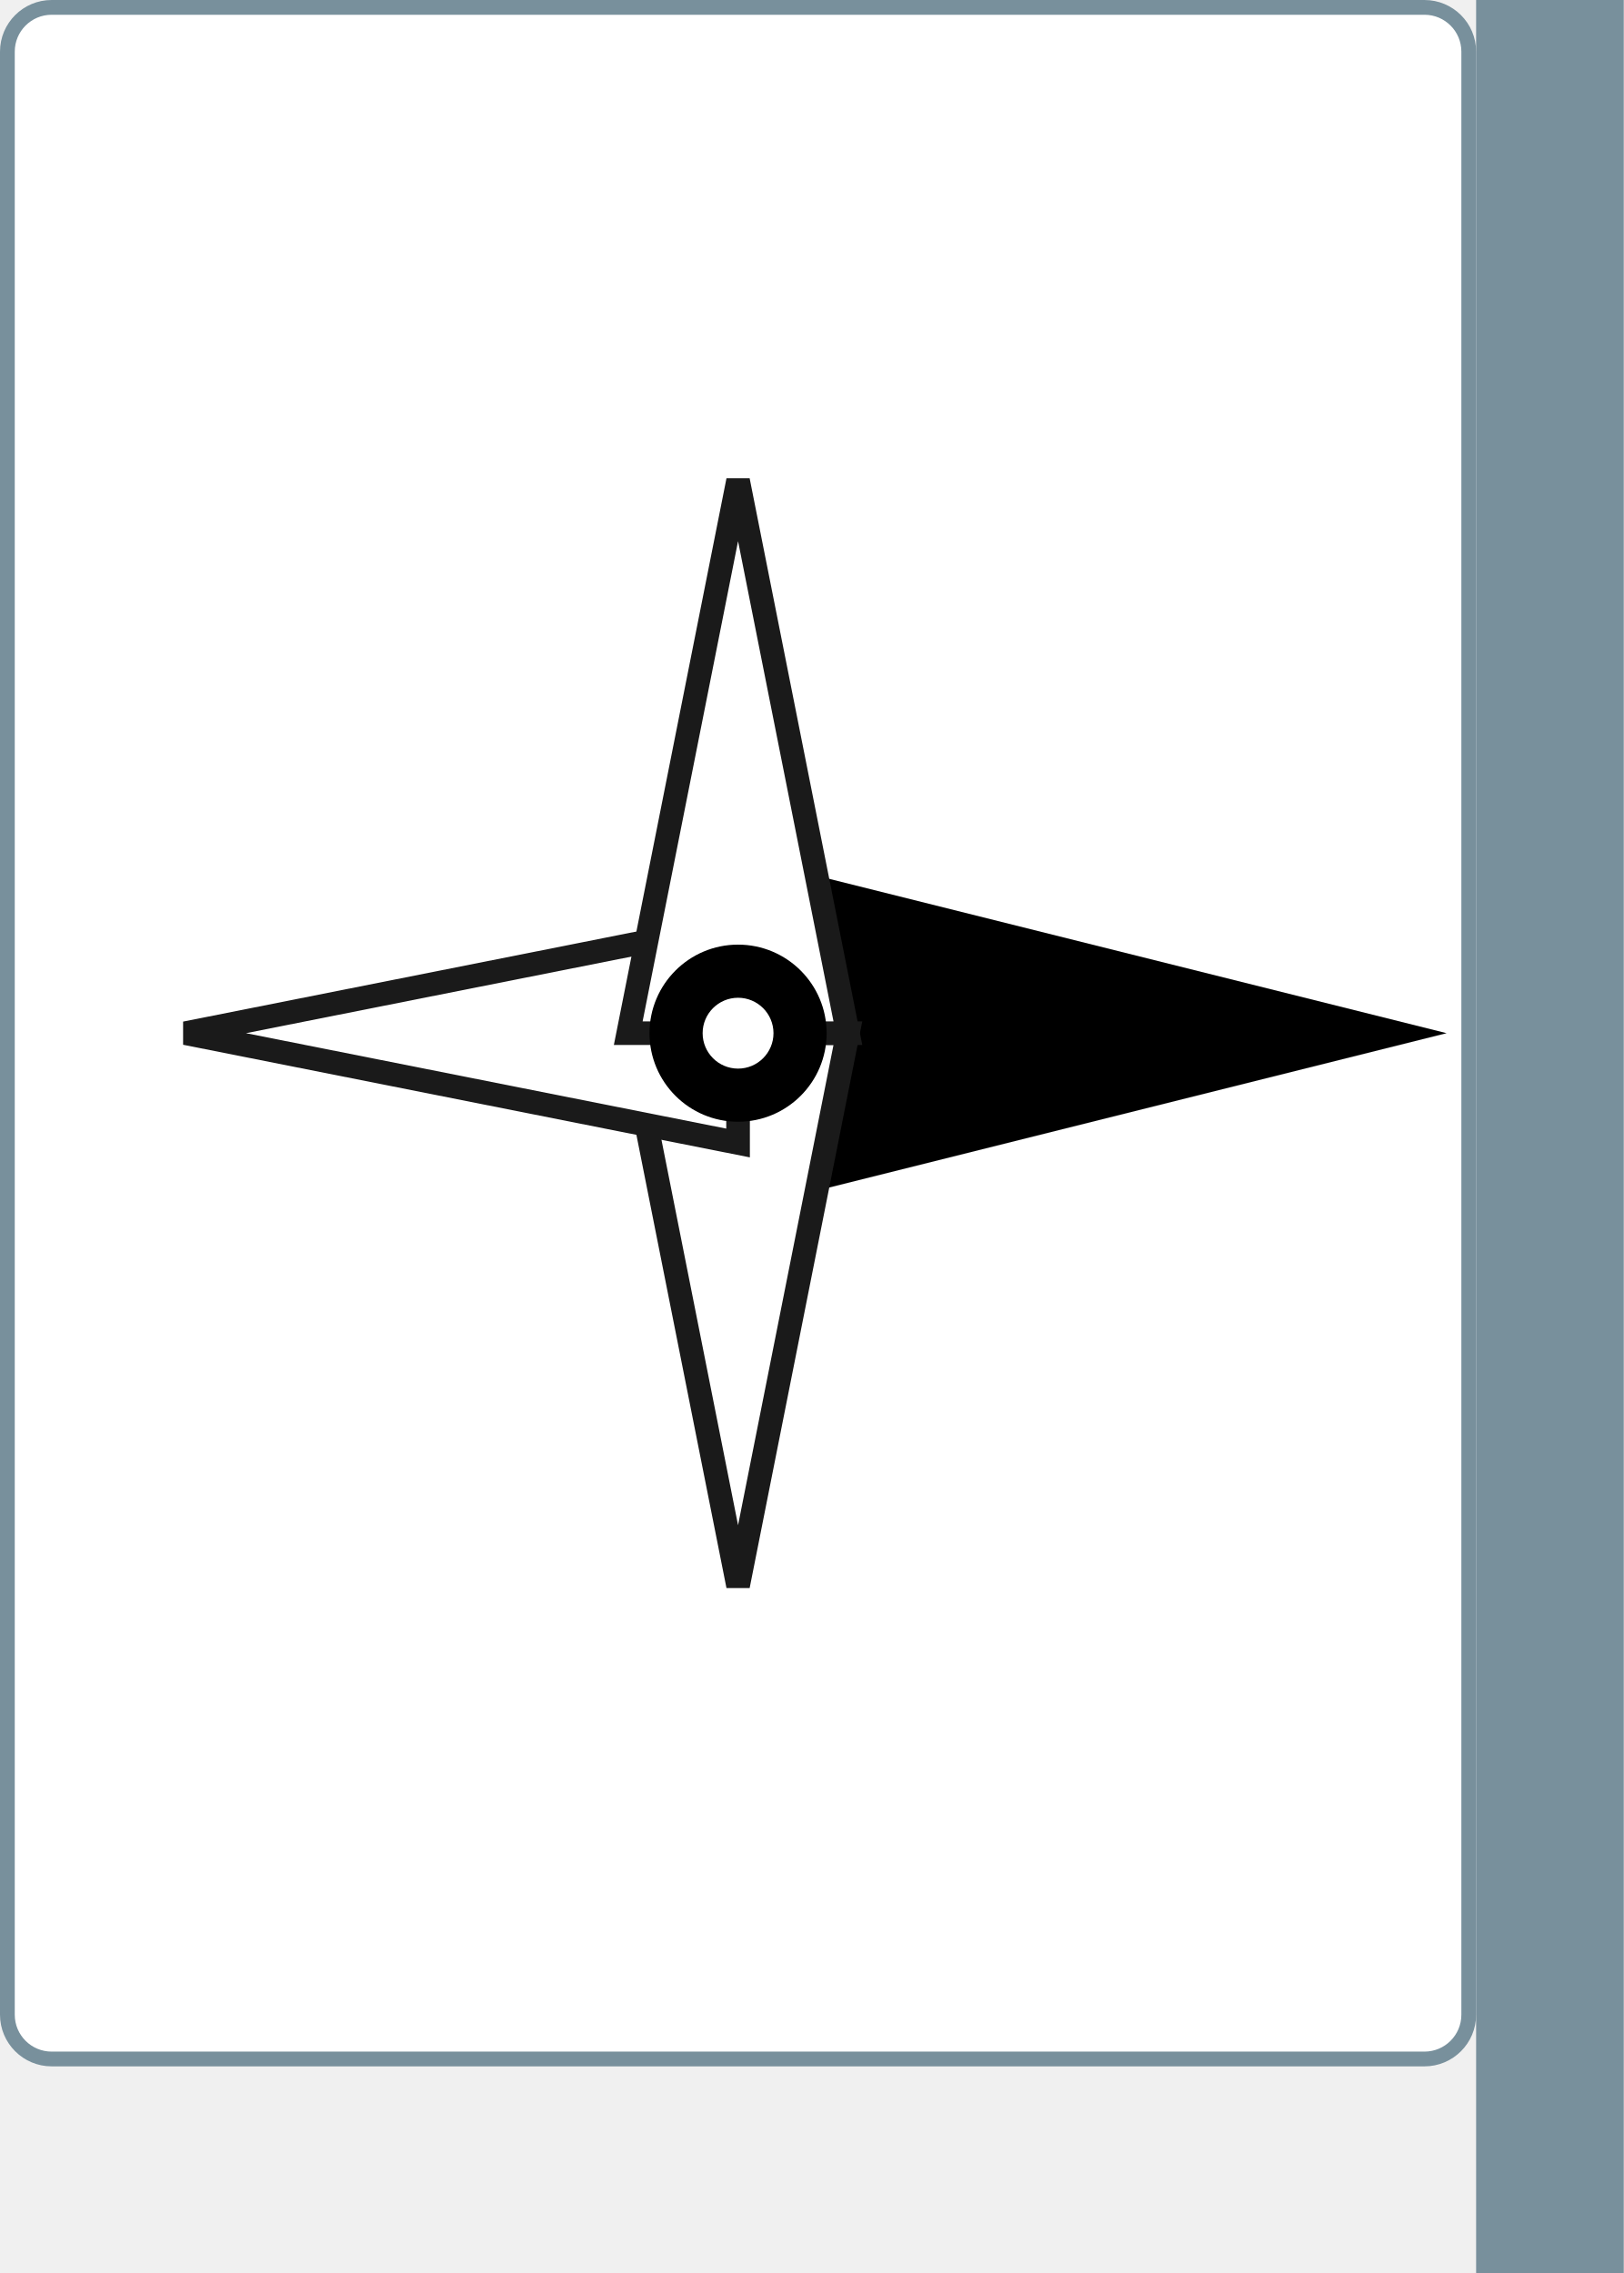
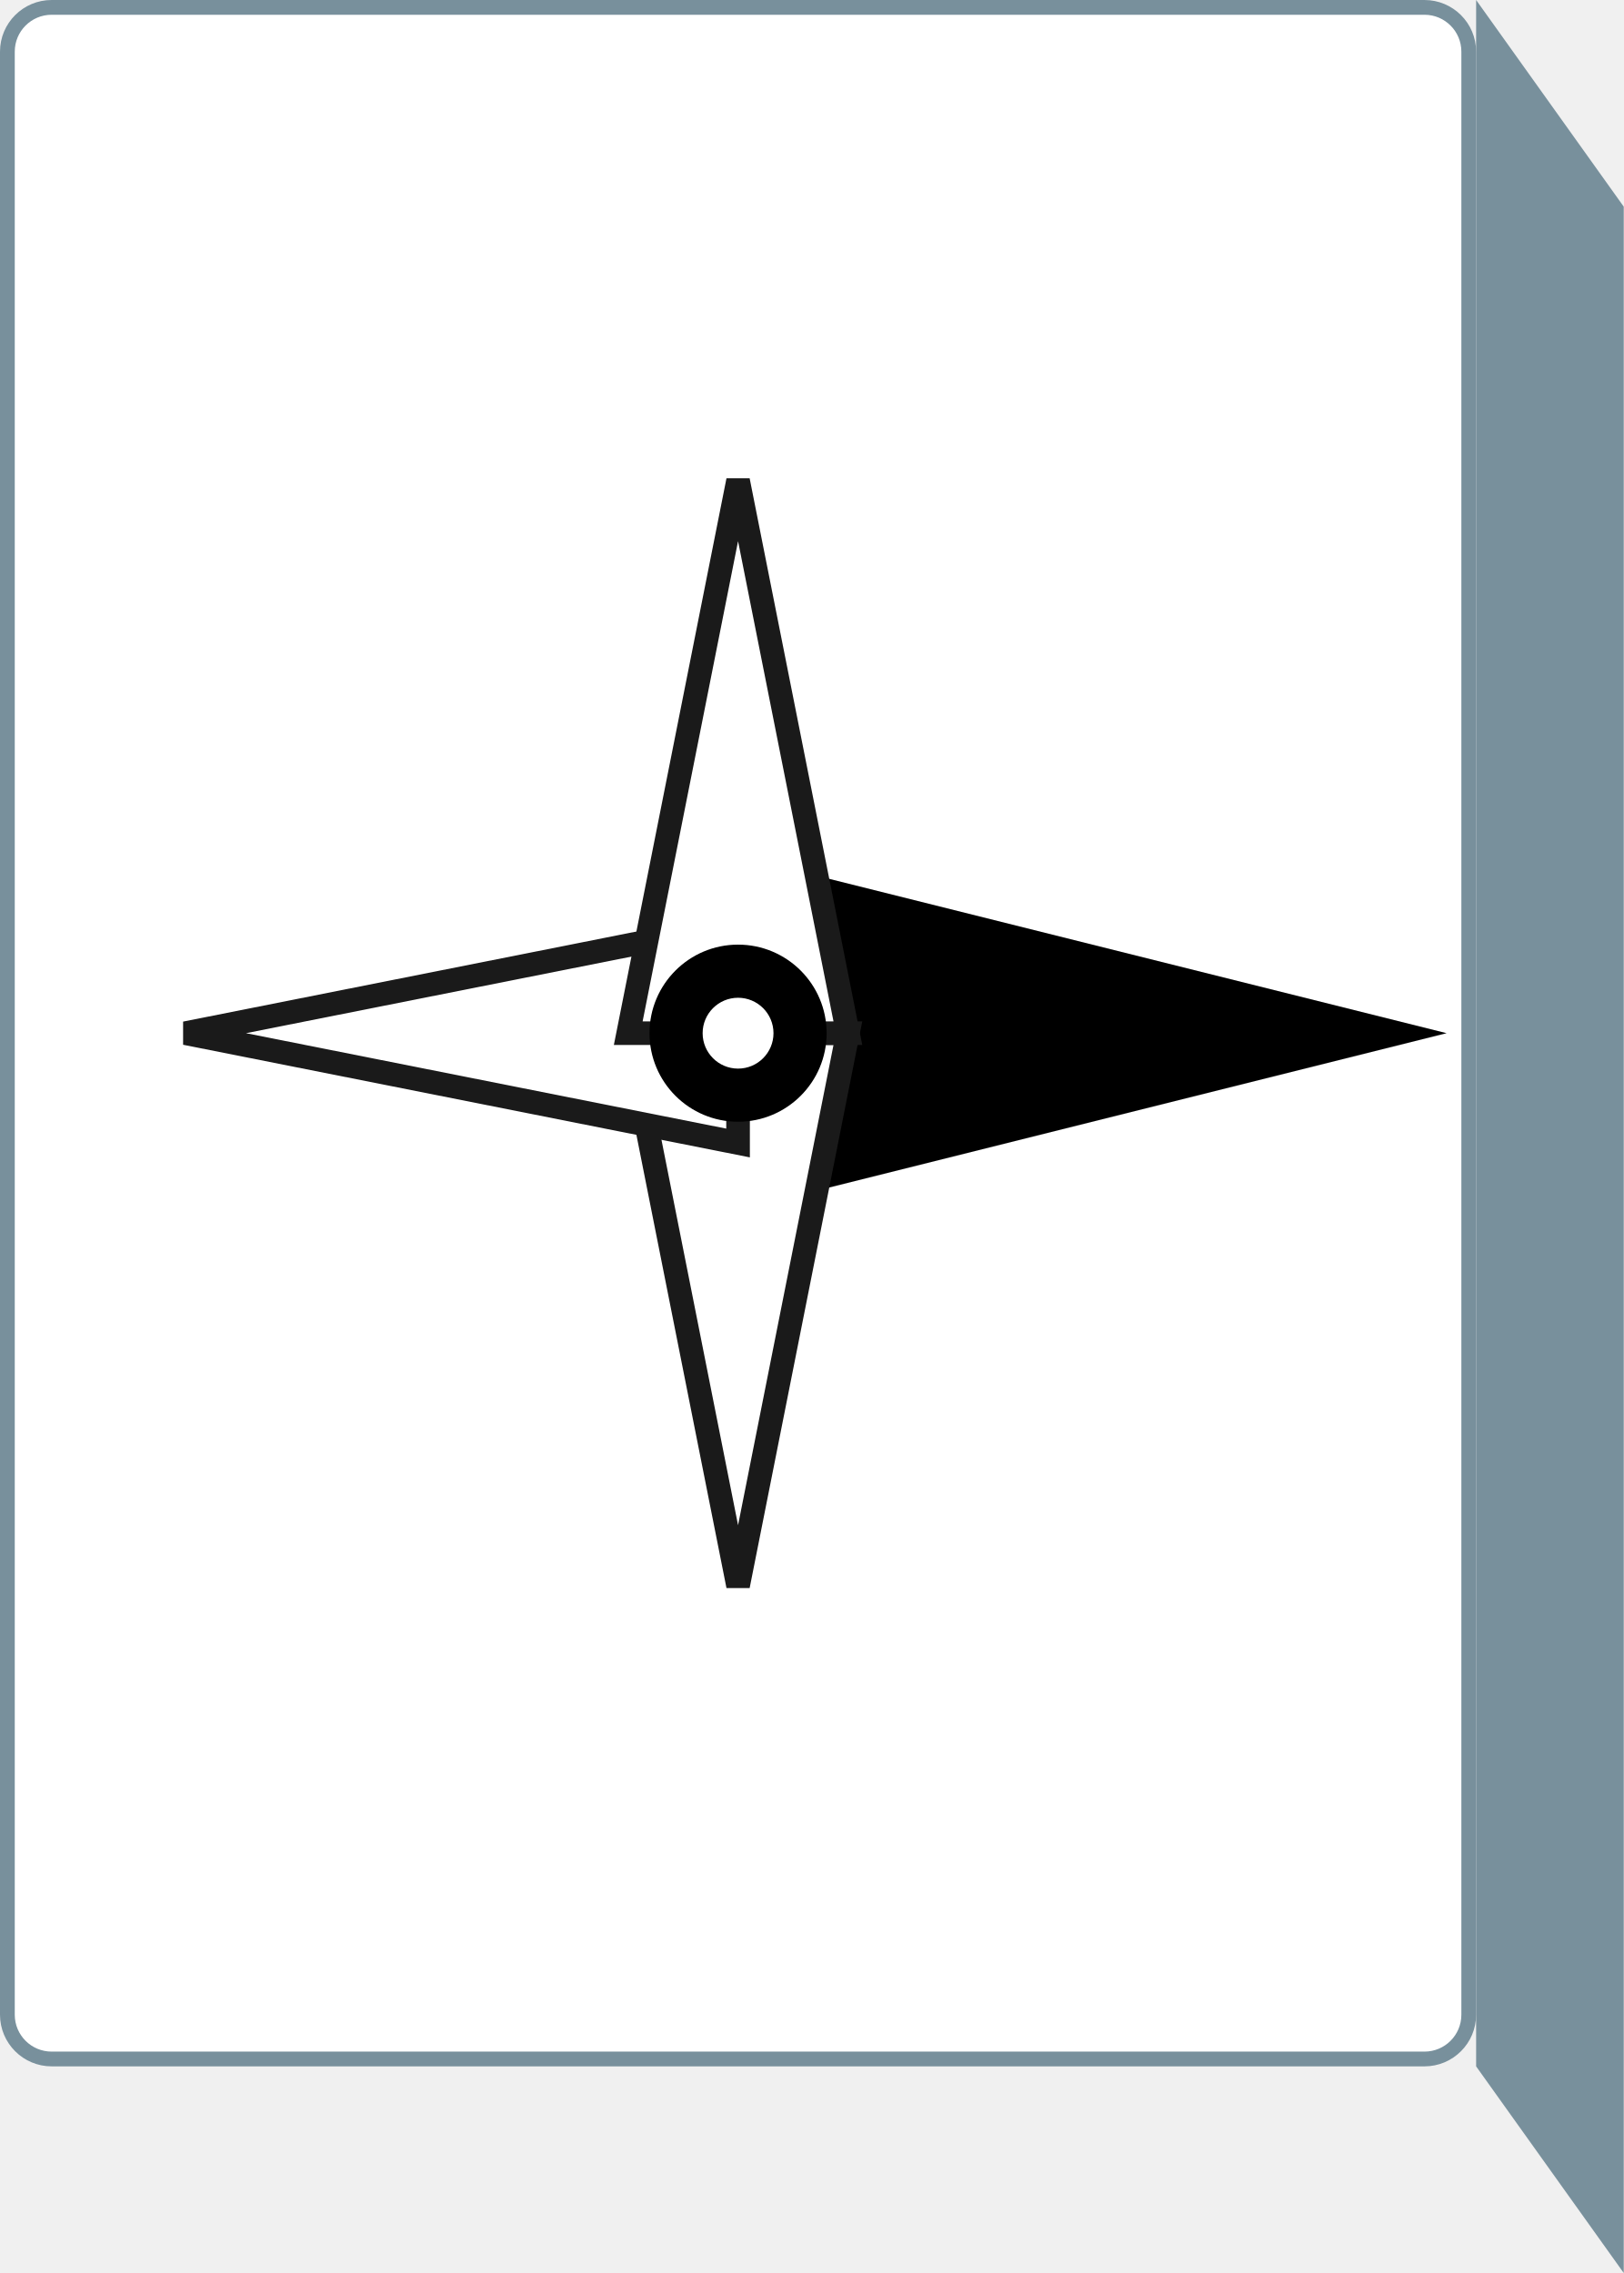
<svg xmlns="http://www.w3.org/2000/svg" width="110" height="154" viewBox="0 0 110 154">
-   <rect x="100" y="0" width="10" height="154" fill="#78909c" />
+   <path d="M100 0 L110 14 L110 154 L100 140 Z" fill="#78909c" />
  <rect x="0.5" y="0.5" width="99" height="139" rx="3" fill="#ffffff" stroke="#78909c" stroke-width="1" />
  <g transform="translate(0,20)">
    <path d="M50 50 L50 62 L98 50 L50 38 Z" fill="#000000" />
    <path d="M50 50 L42.56 50 L50 87.44 L57.44 50 Z" fill="#ffffff" stroke="#1a1a1a" stroke-width="1.6" />
    <path d="M50 50 L50 42.56 L12.56 50 L50 57.44 Z" fill="#ffffff" stroke="#1a1a1a" stroke-width="1.6" />
    <path d="M50 50 L57.44 50 L50 12.56 L42.56 50 Z" fill="#ffffff" stroke="#1a1a1a" stroke-width="1.6" />
    <circle cx="50" cy="50" r="6" fill="#000000" />
    <circle cx="50" cy="50" r="2.4" fill="#ffffff" />
  </g>
</svg>
